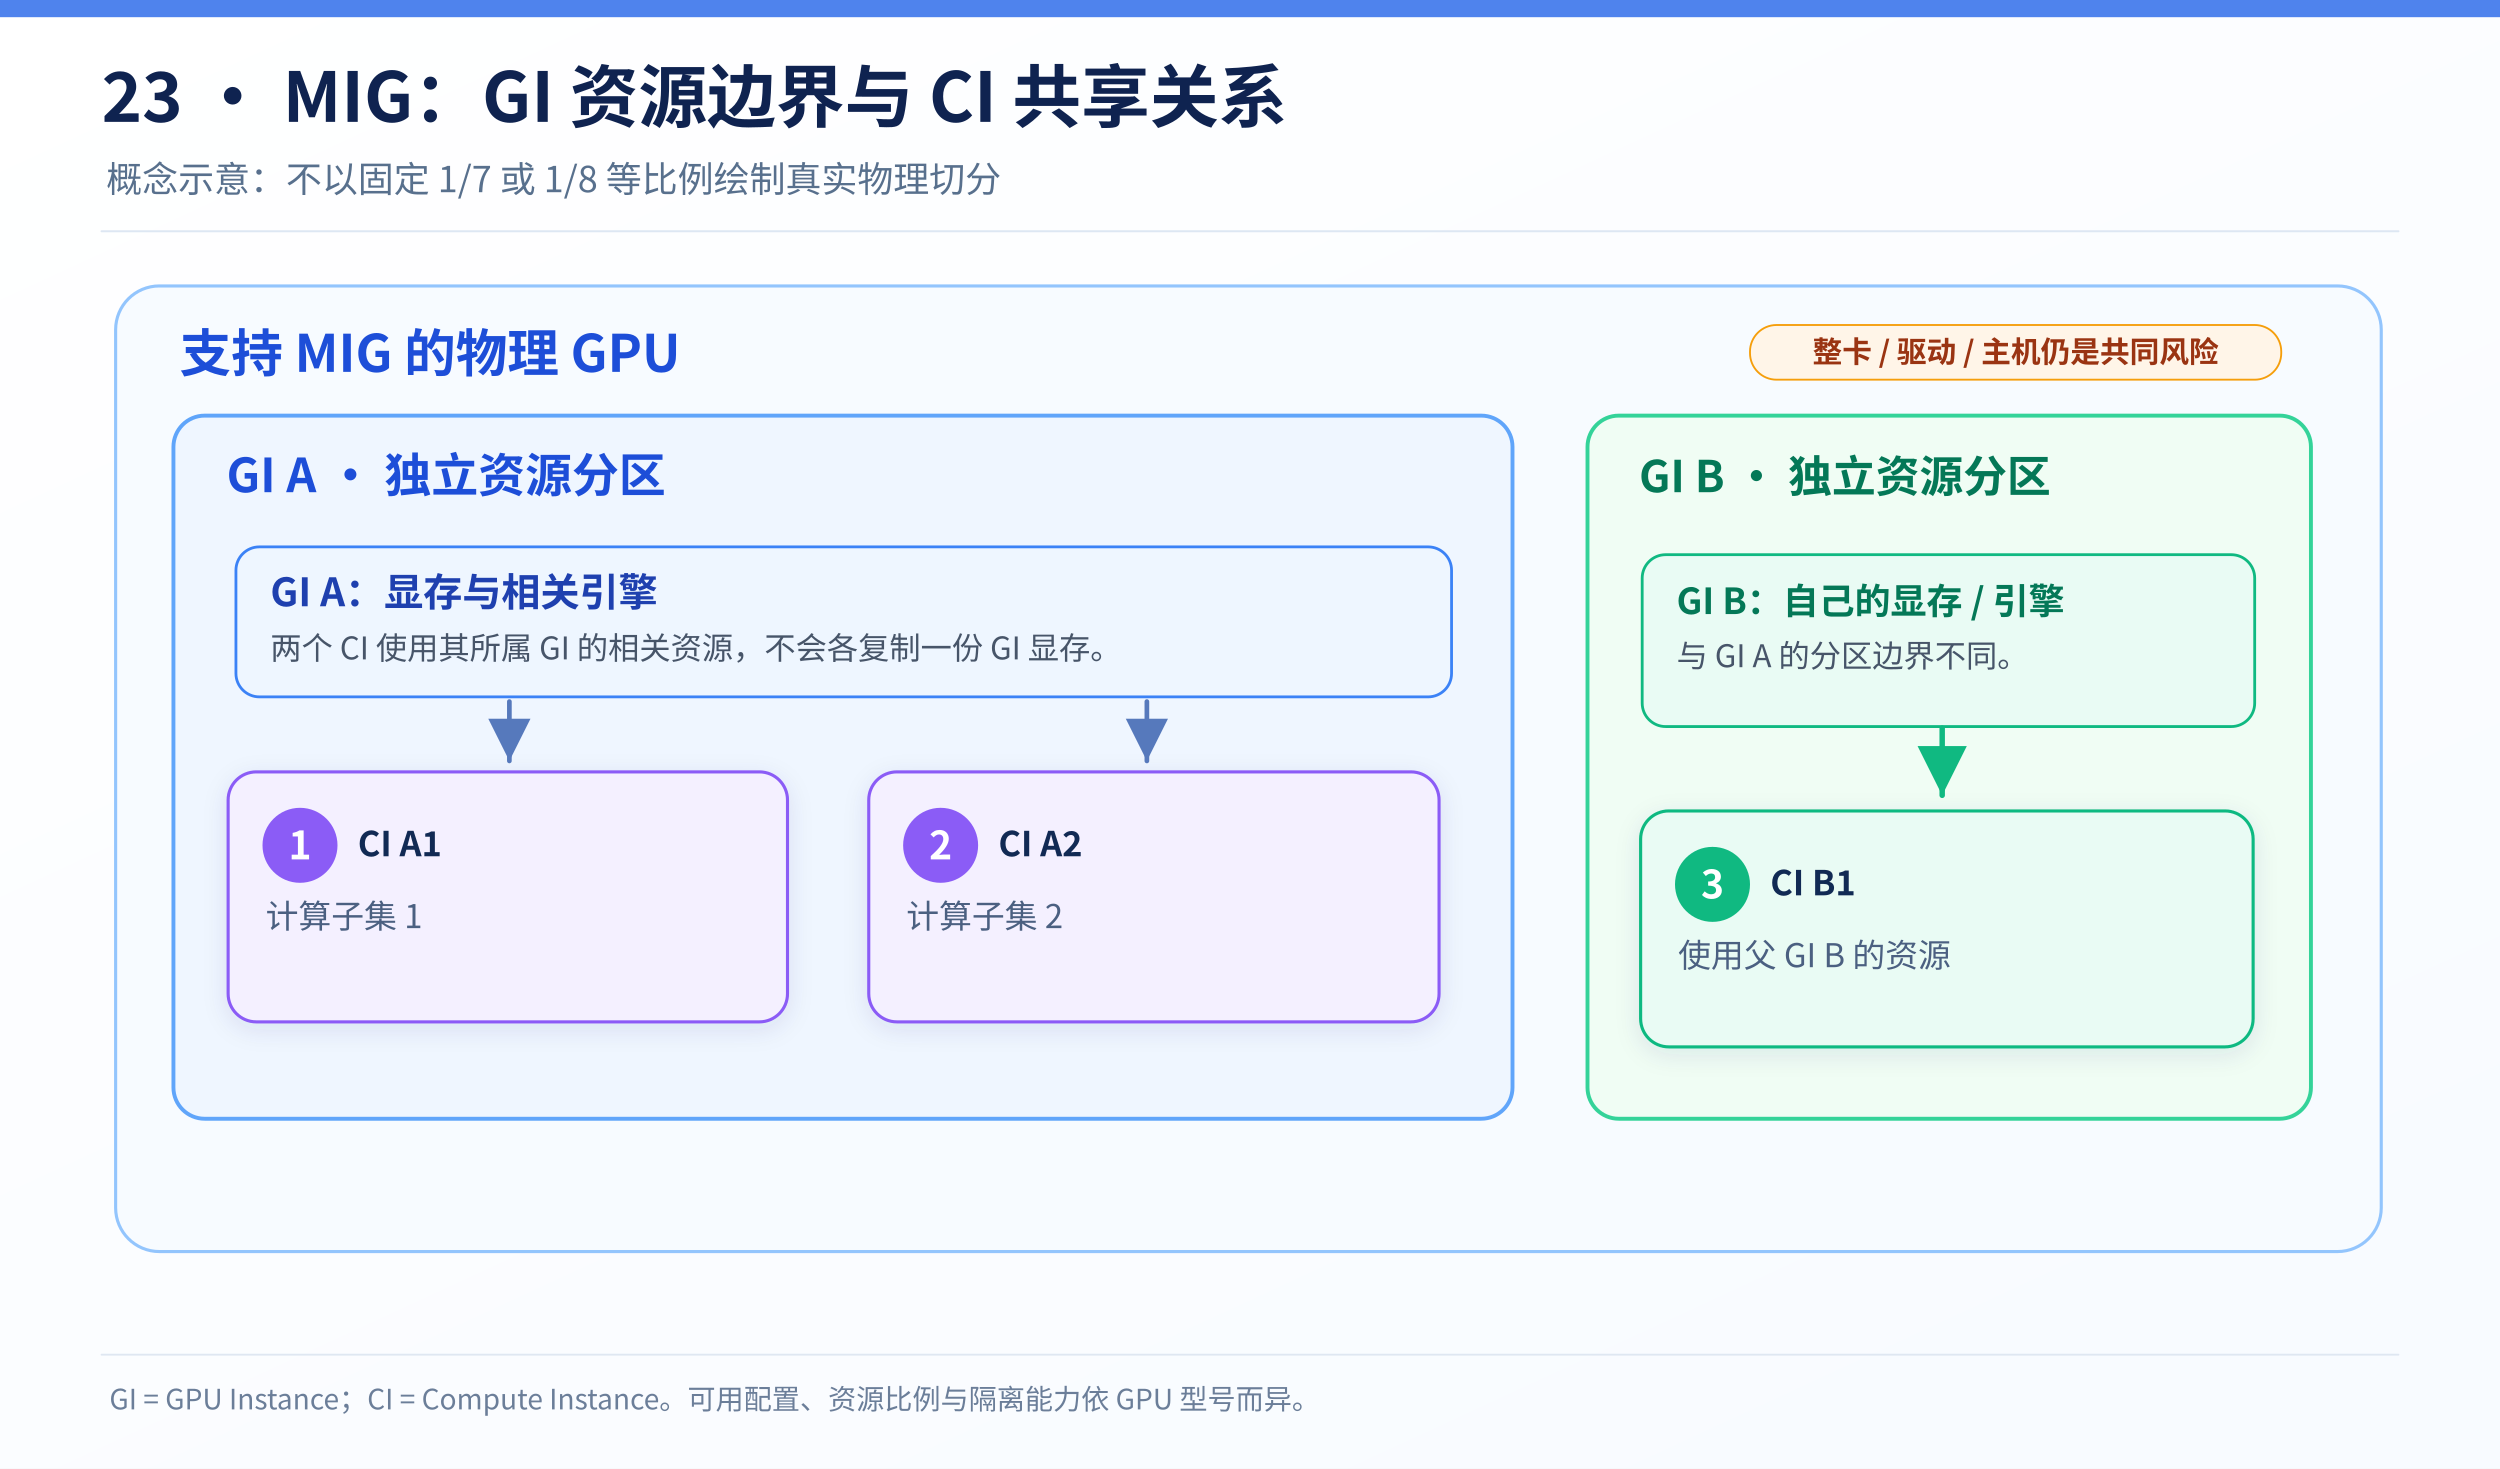
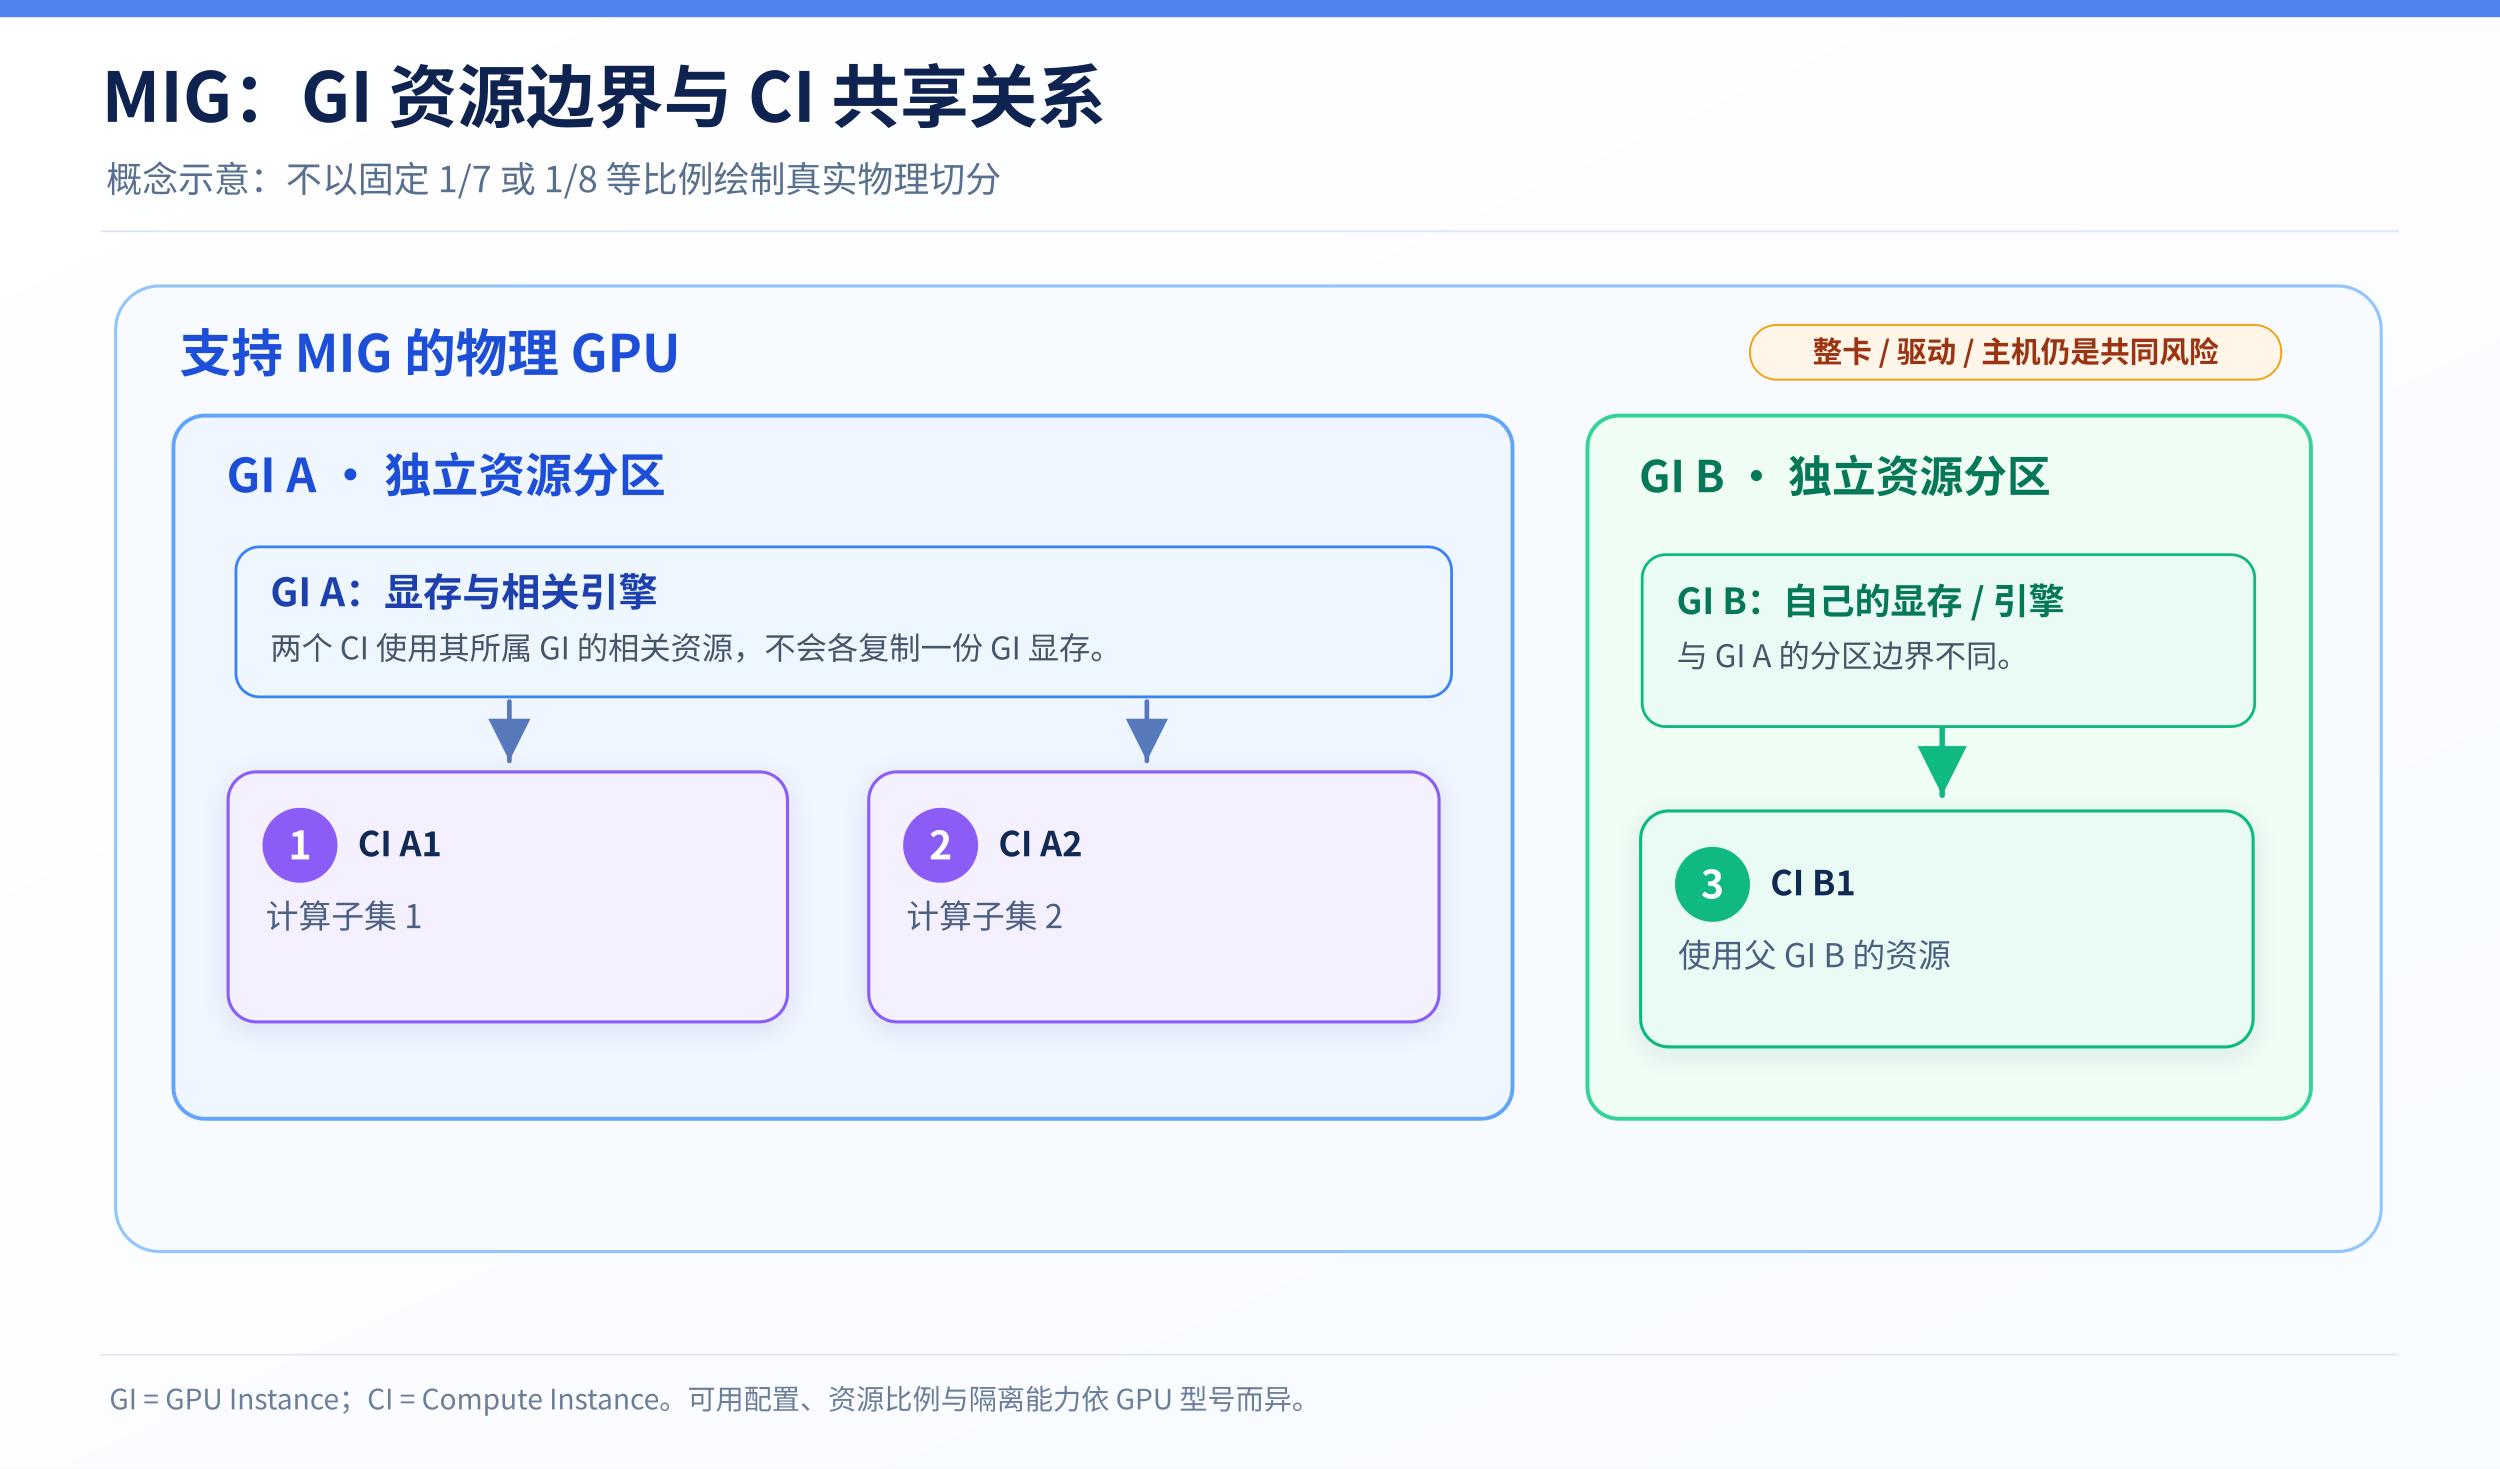
<svg xmlns="http://www.w3.org/2000/svg" width="1600" height="940" viewBox="0 0 1600 940">
  <defs>
    <linearGradient id="bg" x1="0" y1="0" x2="0.8" y2="1">
      <stop stop-color="#FFFFFF" />
      <stop offset="1" stop-color="#F8FBFF" />
    </linearGradient>
    <filter id="sh" x="-20%" y="-40%" width="150%" height="200%">
      <feDropShadow dx="0" dy="4" stdDeviation="8" flood-color="#153F75" flood-opacity=".10" />
    </filter>
    <marker id="arrow" markerWidth="10" markerHeight="9" refX="9" refY="4.5" orient="auto">
      <path d="M0 0 L9 4.5 L0 9 Z" fill="#5679BC" />
    </marker>
    <marker id="arrG" markerWidth="10" markerHeight="9" refX="9" refY="4.5" orient="auto">
      <path d="M0 0 L9 4.5 L0 9 Z" fill="#10B981" />
    </marker>
    <marker id="arrR" markerWidth="10" markerHeight="9" refX="9" refY="4.5" orient="auto">
      <path d="M0 0 L9 4.5 L0 9 Z" fill="#EF4444" />
    </marker>
  </defs>
  <rect x="0" y="0" width="1600" height="940" rx="0" fill="url(#bg)" />
  <rect x="0" y="0" width="1600" height="11" rx="0" fill="#4F83ED" />
-   <text x="65" y="78" font-family="Noto Sans CJK SC, sans-serif" font-size="44" font-weight="700" fill="#0F2350" text-anchor="start">23  ·  MIG：GI 资源边界与 CI 共享关系</text>
+   <text x="65" y="78" font-family="Noto Sans CJK SC, sans-serif" font-size="44" font-weight="700" fill="#0F2350" text-anchor="start">MIG：GI 资源边界与 CI 共享关系</text>
  <text x="68" y="123" font-family="Noto Sans CJK SC, sans-serif" font-size="23" font-weight="400" fill="#58708D" text-anchor="start">概念示意：不以固定 1/7 或 1/8 等比例绘制真实物理切分</text>
  <path d="M65 148 L1535 148" fill="none" stroke="#DDE7F3" stroke-width="1.3" stroke-linecap="round" stroke-linejoin="round" />
  <rect x="74" y="183" width="1450" height="618" rx="28" fill="#F7FBFF" stroke="#93C5FD" stroke-width="2" />
  <text x="115" y="238" font-family="Noto Sans CJK SC, sans-serif" font-size="33" font-weight="700" fill="#1D4ED8" text-anchor="start">支持 MIG 的物理 GPU</text>
  <rect x="1120" y="208" width="340" height="35" rx="17" fill="#FFF5E8" stroke="#F59E0B" stroke-width="1.2" />
  <text x="1290.0" y="232" font-family="Noto Sans CJK SC, sans-serif" font-size="19" font-weight="600" fill="#9A3412" text-anchor="middle">整卡 / 驱动 / 主机仍是共同风险</text>
  <rect x="111" y="266" width="857" height="450" rx="20" fill="#EFF6FF" stroke="#60A5FA" stroke-width="2.5" />
  <text x="145" y="315" font-family="Noto Sans CJK SC, sans-serif" font-size="30" font-weight="700" fill="#1D4ED8" text-anchor="start">GI A  ·  独立资源分区</text>
  <rect x="151" y="350" width="778" height="96" rx="15" fill="#EEF6FF" stroke="#3B82F6" stroke-width="1.8" />
  <text x="173" y="388" font-family="Noto Sans CJK SC, sans-serif" font-size="25" font-weight="700" fill="#1E40AF" text-anchor="start">GI A：显存与相关引擎</text>
  <text x="173" y="422" font-family="Noto Sans CJK SC, sans-serif" font-size="20" font-weight="400" fill="#475569" text-anchor="start">两个 CI 使用其所属 GI 的相关资源，不会各复制一份 GI 显存。</text>
  <rect x="146" y="494" width="358" height="160" rx="18" fill="#F4F0FF" stroke="#8B5CF6" stroke-width="2.0" filter="url(#sh)" />
  <circle cx="192" cy="541" r="24" fill="#8B5CF6" />
  <text x="192" y="550" font-family="Noto Sans CJK SC, sans-serif" font-size="25" font-weight="700" fill="#FFFFFF" text-anchor="middle">1</text>
  <text x="229" y="548" font-family="Noto Sans CJK SC, sans-serif" font-size="22" font-weight="700" fill="#112A54" text-anchor="start">CI A1</text>
  <text x="170" y="594" font-family="Noto Sans CJK SC, sans-serif" font-size="21" font-weight="400" fill="#4B6081" text-anchor="start">计算子集 1</text>
  <rect x="556" y="494" width="365" height="160" rx="18" fill="#F4F0FF" stroke="#8B5CF6" stroke-width="2.0" filter="url(#sh)" />
  <circle cx="602" cy="541" r="24" fill="#8B5CF6" />
  <text x="602" y="550" font-family="Noto Sans CJK SC, sans-serif" font-size="25" font-weight="700" fill="#FFFFFF" text-anchor="middle">2</text>
  <text x="639" y="548" font-family="Noto Sans CJK SC, sans-serif" font-size="22" font-weight="700" fill="#112A54" text-anchor="start">CI A2</text>
  <text x="580" y="594" font-family="Noto Sans CJK SC, sans-serif" font-size="21" font-weight="400" fill="#4B6081" text-anchor="start">计算子集 2</text>
  <path d="M326 449 L326 487" fill="none" stroke="#5679BC" stroke-width="3" stroke-linecap="round" stroke-linejoin="round" marker-end="url(#arrow)" />
  <path d="M734 449 L734 487" fill="none" stroke="#5679BC" stroke-width="3" stroke-linecap="round" stroke-linejoin="round" marker-end="url(#arrow)" />
  <rect x="1016" y="266" width="463" height="450" rx="20" fill="#F0FDF4" stroke="#34D399" stroke-width="2.5" />
  <text x="1049" y="315" font-family="Noto Sans CJK SC, sans-serif" font-size="28" font-weight="700" fill="#047857" text-anchor="start">GI B  ·  独立资源分区</text>
  <rect x="1051" y="355" width="392" height="110" rx="15" fill="#E9FBF4" stroke="#10B981" stroke-width="1.8" />
  <text x="1073" y="393" font-family="Noto Sans CJK SC, sans-serif" font-size="23" font-weight="700" fill="#047857" text-anchor="start">GI B：自己的显存 / 引擎</text>
  <text x="1073" y="427" font-family="Noto Sans CJK SC, sans-serif" font-size="20" font-weight="400" fill="#475569" text-anchor="start">与 GI A 的分区边界不同。</text>
  <rect x="1050" y="519" width="392" height="151" rx="18" fill="#E9FBF4" stroke="#10B981" stroke-width="2.0" filter="url(#sh)" />
  <circle cx="1096" cy="566" r="24" fill="#10B981" />
  <text x="1096" y="575" font-family="Noto Sans CJK SC, sans-serif" font-size="25" font-weight="700" fill="#FFFFFF" text-anchor="middle">3</text>
  <text x="1133" y="573" font-family="Noto Sans CJK SC, sans-serif" font-size="22" font-weight="700" fill="#112A54" text-anchor="start">CI B1</text>
  <text x="1074" y="619" font-family="Noto Sans CJK SC, sans-serif" font-size="21" font-weight="400" fill="#4B6081" text-anchor="start">使用父 GI B 的资源</text>
  <path d="M1243 466 L1243 509" fill="none" stroke="#10B981" stroke-width="3.5" stroke-linecap="round" stroke-linejoin="round" marker-end="url(#arrG)" />
  <path d="M65 867 L1535 867" fill="none" stroke="#DFE7F2" stroke-width="1.2" stroke-linecap="round" stroke-linejoin="round" />
  <text x="70" y="902" font-family="Noto Sans CJK SC, sans-serif" font-size="18" font-weight="400" fill="#6B7E99" text-anchor="start">GI = GPU Instance；CI = Compute Instance。可用配置、资源比例与隔离能力依 GPU 型号而异。</text>
</svg>
